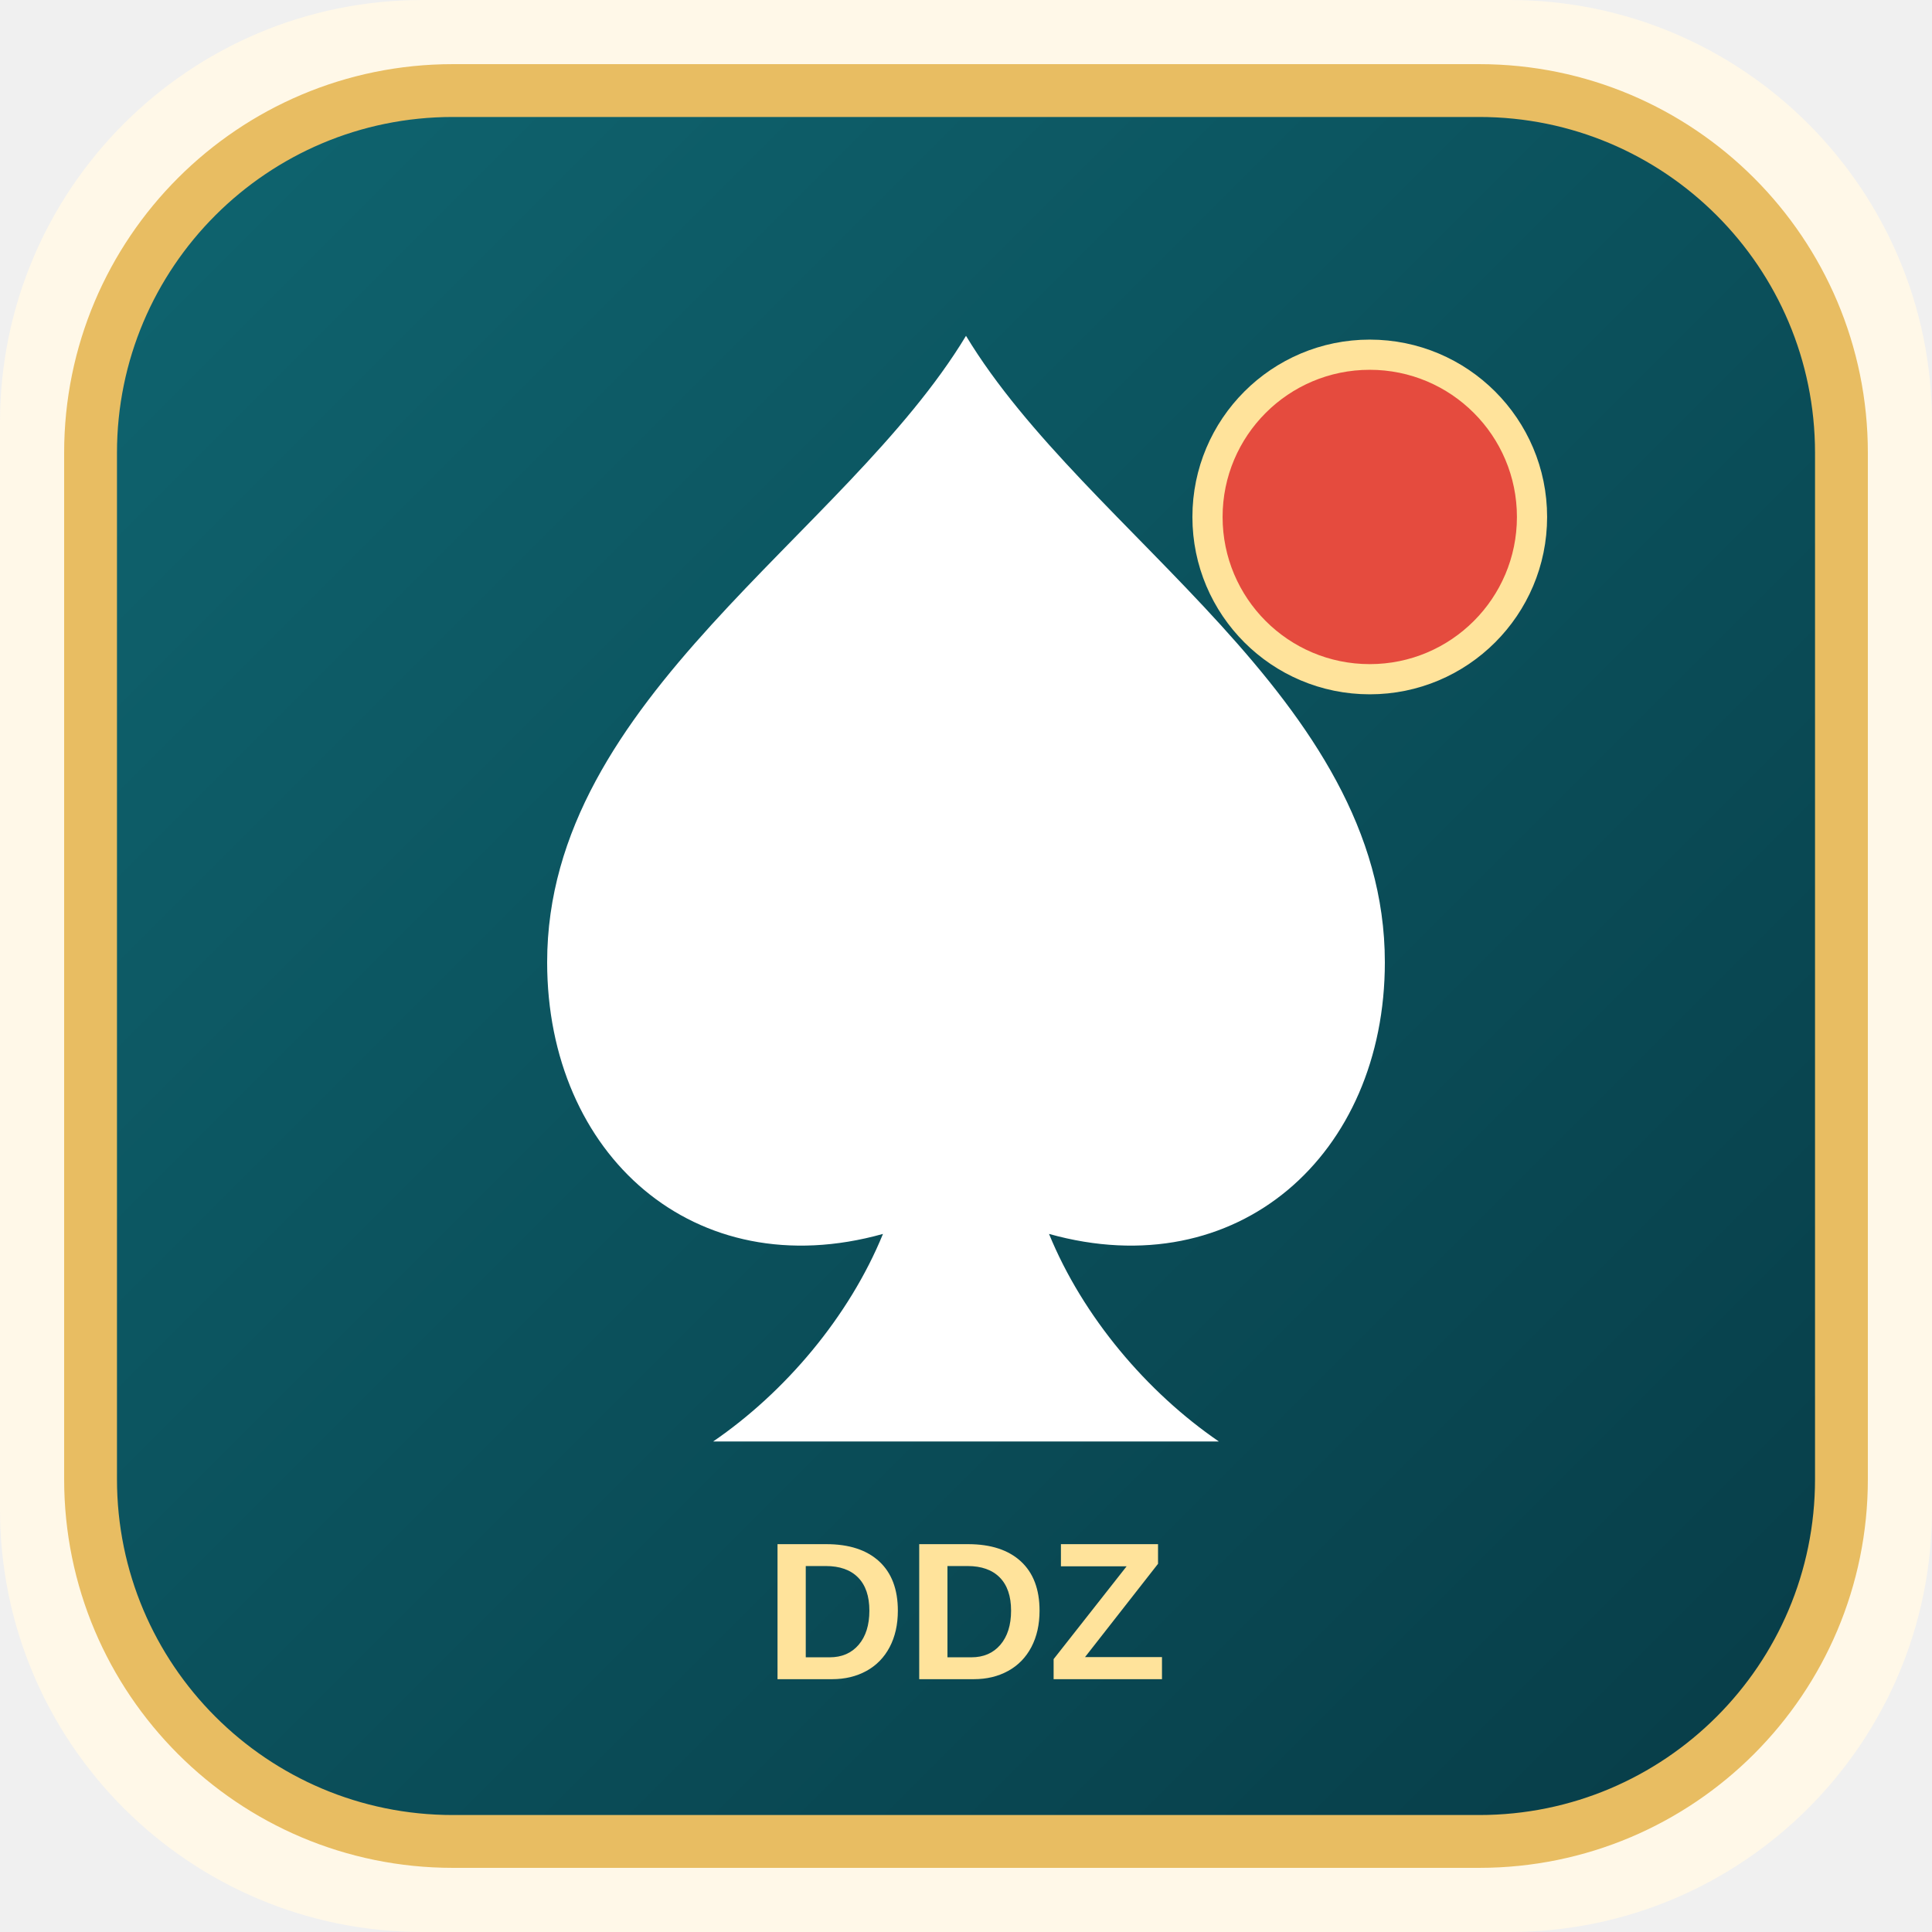
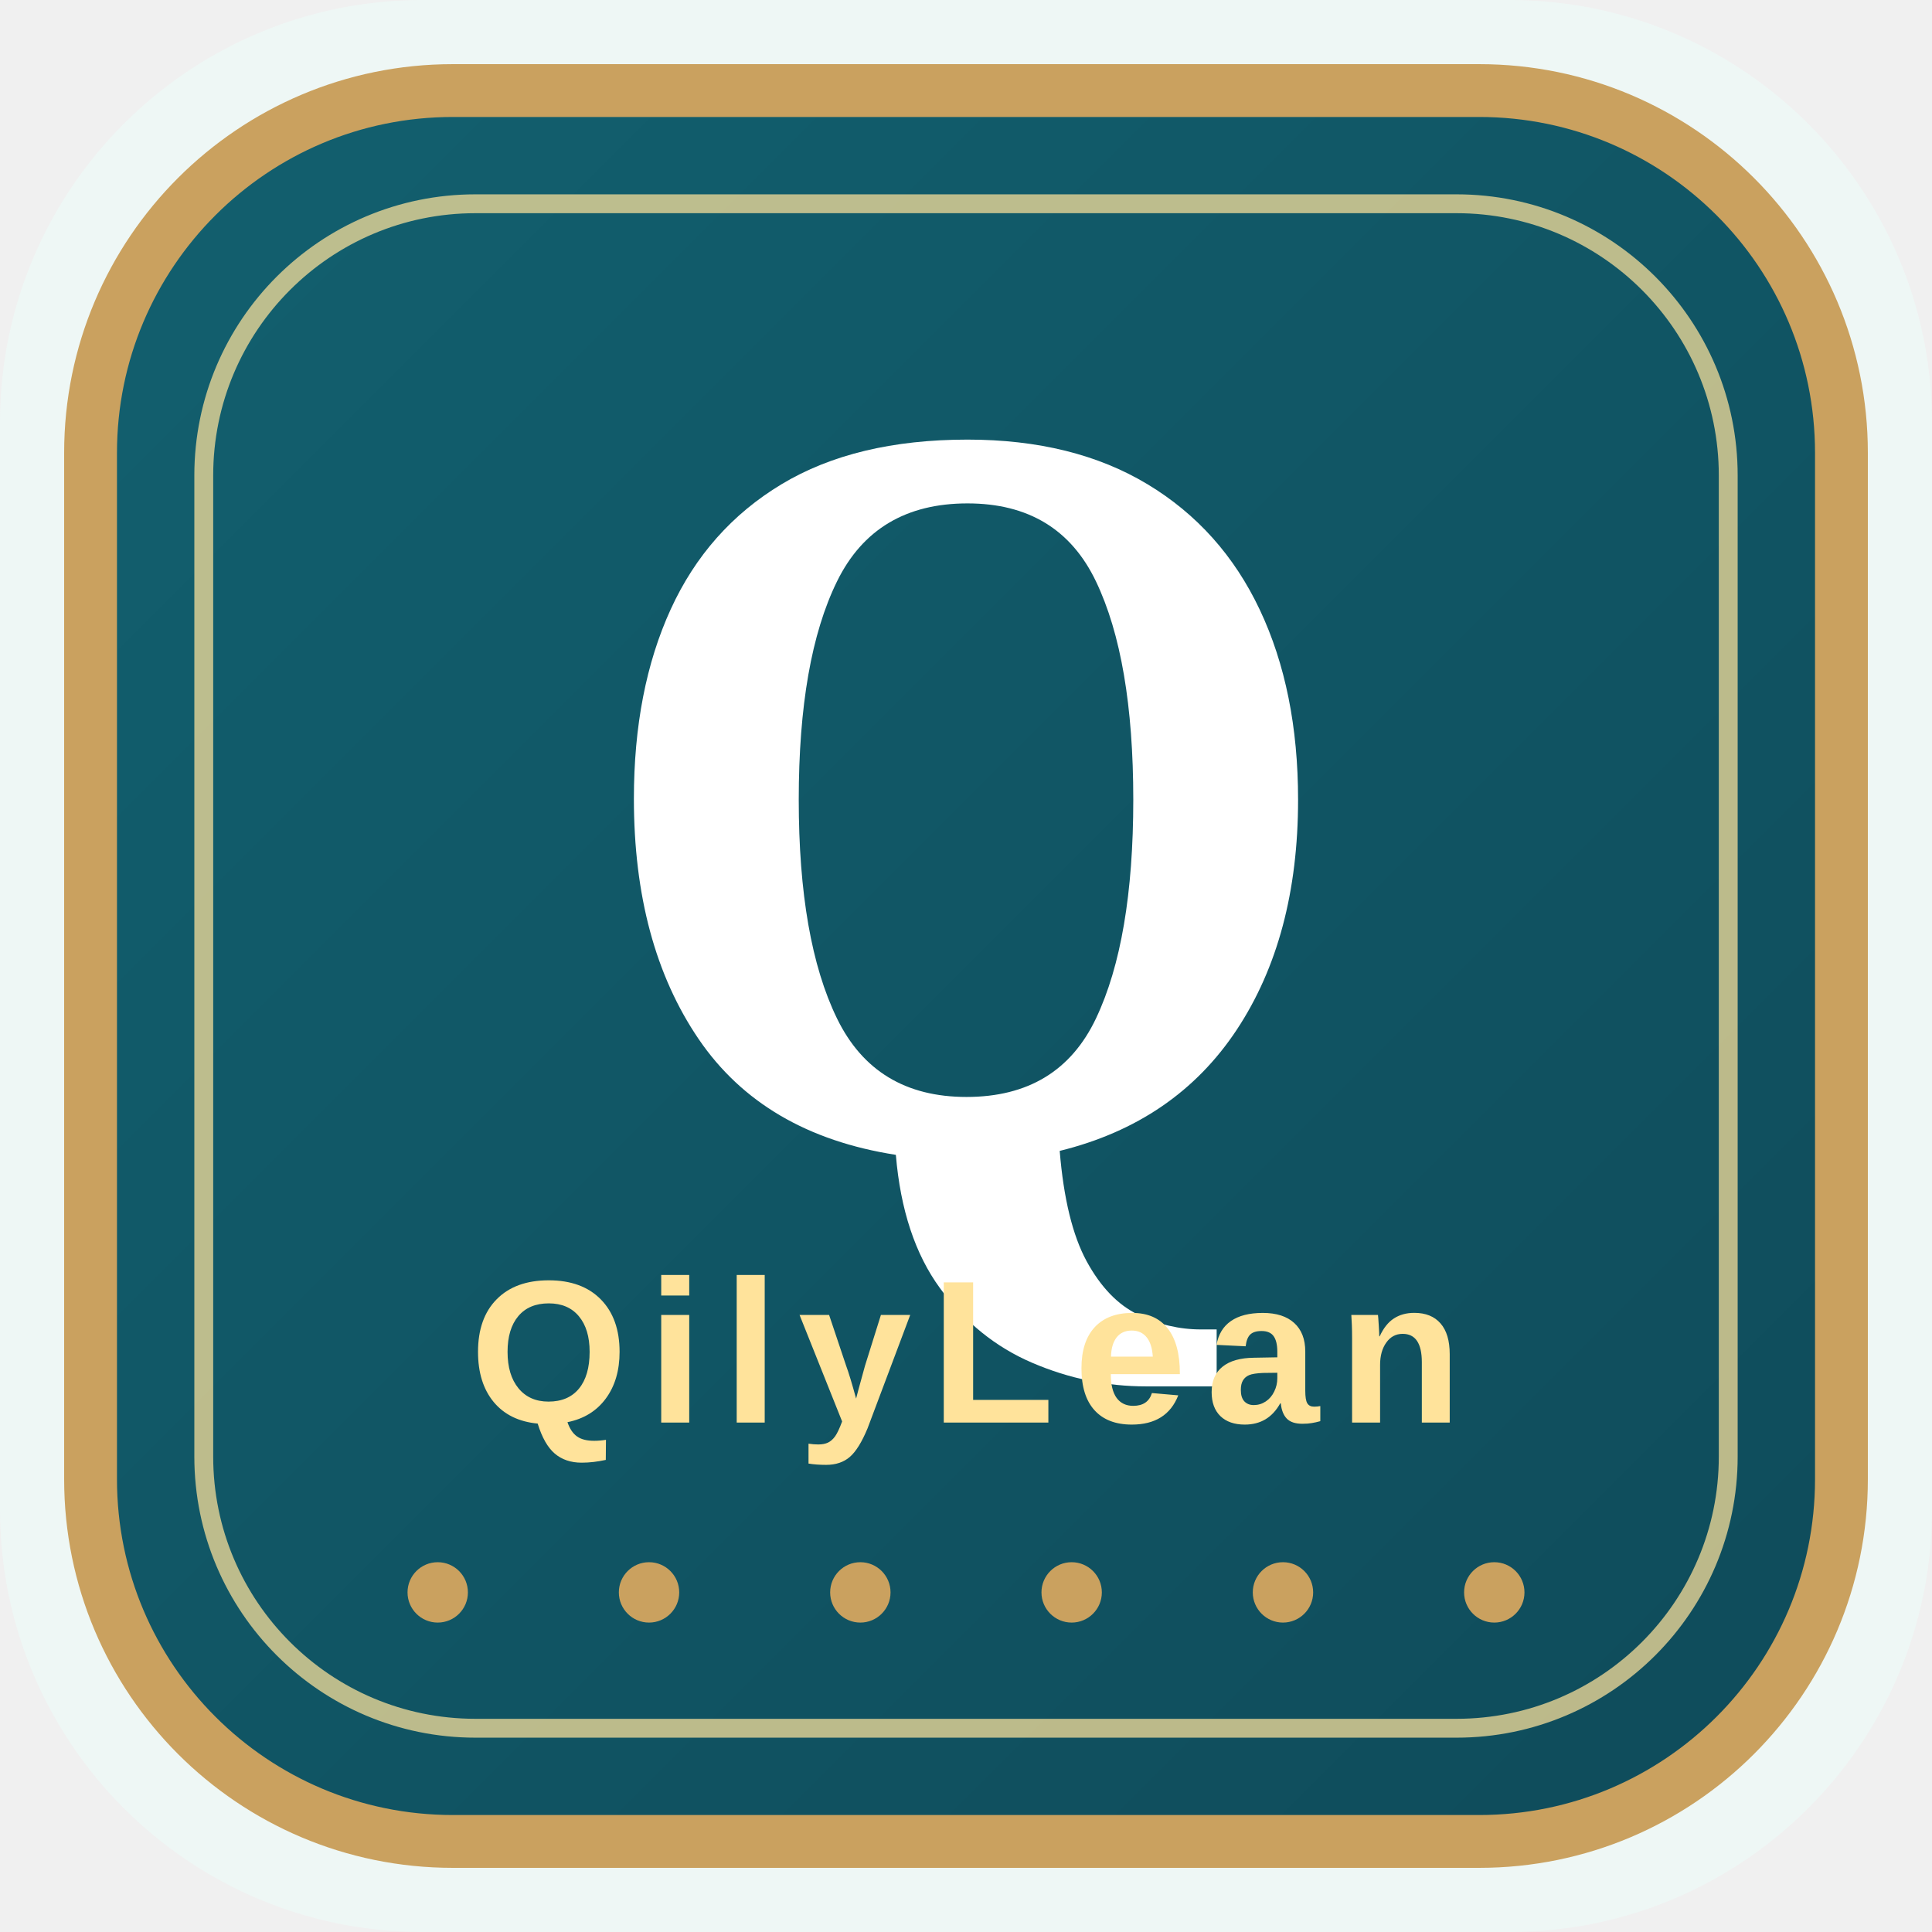
<svg xmlns="http://www.w3.org/2000/svg" viewBox="0 0 512 512">
  <defs>
    <linearGradient id="g" x1="0" y1="0" x2="1" y2="1">
-       <stop stop-color="#0f6570" />
-       <stop offset="1" stop-color="#073c47" />
+       <stop stop-color="#12606f" />
+       <stop offset="1" stop-color="#0f4b5a" />
    </linearGradient>
  </defs>
-   <rect width="512" height="512" rx="112" fill="#fff8e8" />
-   <rect x="24" y="24" width="464" height="464" rx="96" fill="url(#g)" stroke="#e8bd62" stroke-width="14" />
-   <path d="M256 89c-32 53-111 96-111 166 0 51 39 86 89 72-9 22-26 42-45 55h134c-19-13-36-33-45-55 50 14 89-21 89-72 0-70-79-113-111-166z" fill="#fff" />
-   <circle cx="363" cy="137" r="43" fill="#e54b3e" stroke="#ffe39b" stroke-width="8" />
-   <text x="256" y="445" text-anchor="middle" font-family="Arial,sans-serif" font-size="52" font-weight="900" fill="#ffe39b">DDZ</text>
+   <rect width="512" height="512" rx="112" fill="#eef7f5" />
+   <rect x="24" y="24" width="464" height="464" rx="96" fill="url(#g)" stroke="#caa15f" stroke-width="14" />
+   <rect x="54" y="54" width="404" height="404" rx="72" fill="none" stroke="#ffe39b" stroke-width="5" opacity=".72" />
+   <text x="256" y="305" text-anchor="middle" font-family="Georgia,serif" font-size="260" font-weight="900" fill="#ffffff">Q</text>
+   <text x="256" y="377" text-anchor="middle" font-family="Arial,sans-serif" font-size="54" font-weight="900" letter-spacing="5" fill="#ffe39b">QilyLean</text>
+   <g fill="#caa15f">
+     <circle cx="116" cy="422" r="8" />
+     <circle cx="172" cy="422" r="8" />
+     <circle cx="228" cy="422" r="8" />
+     <circle cx="284" cy="422" r="8" />
+     <circle cx="340" cy="422" r="8" />
+     <circle cx="396" cy="422" r="8" />
+   </g>
</svg>
